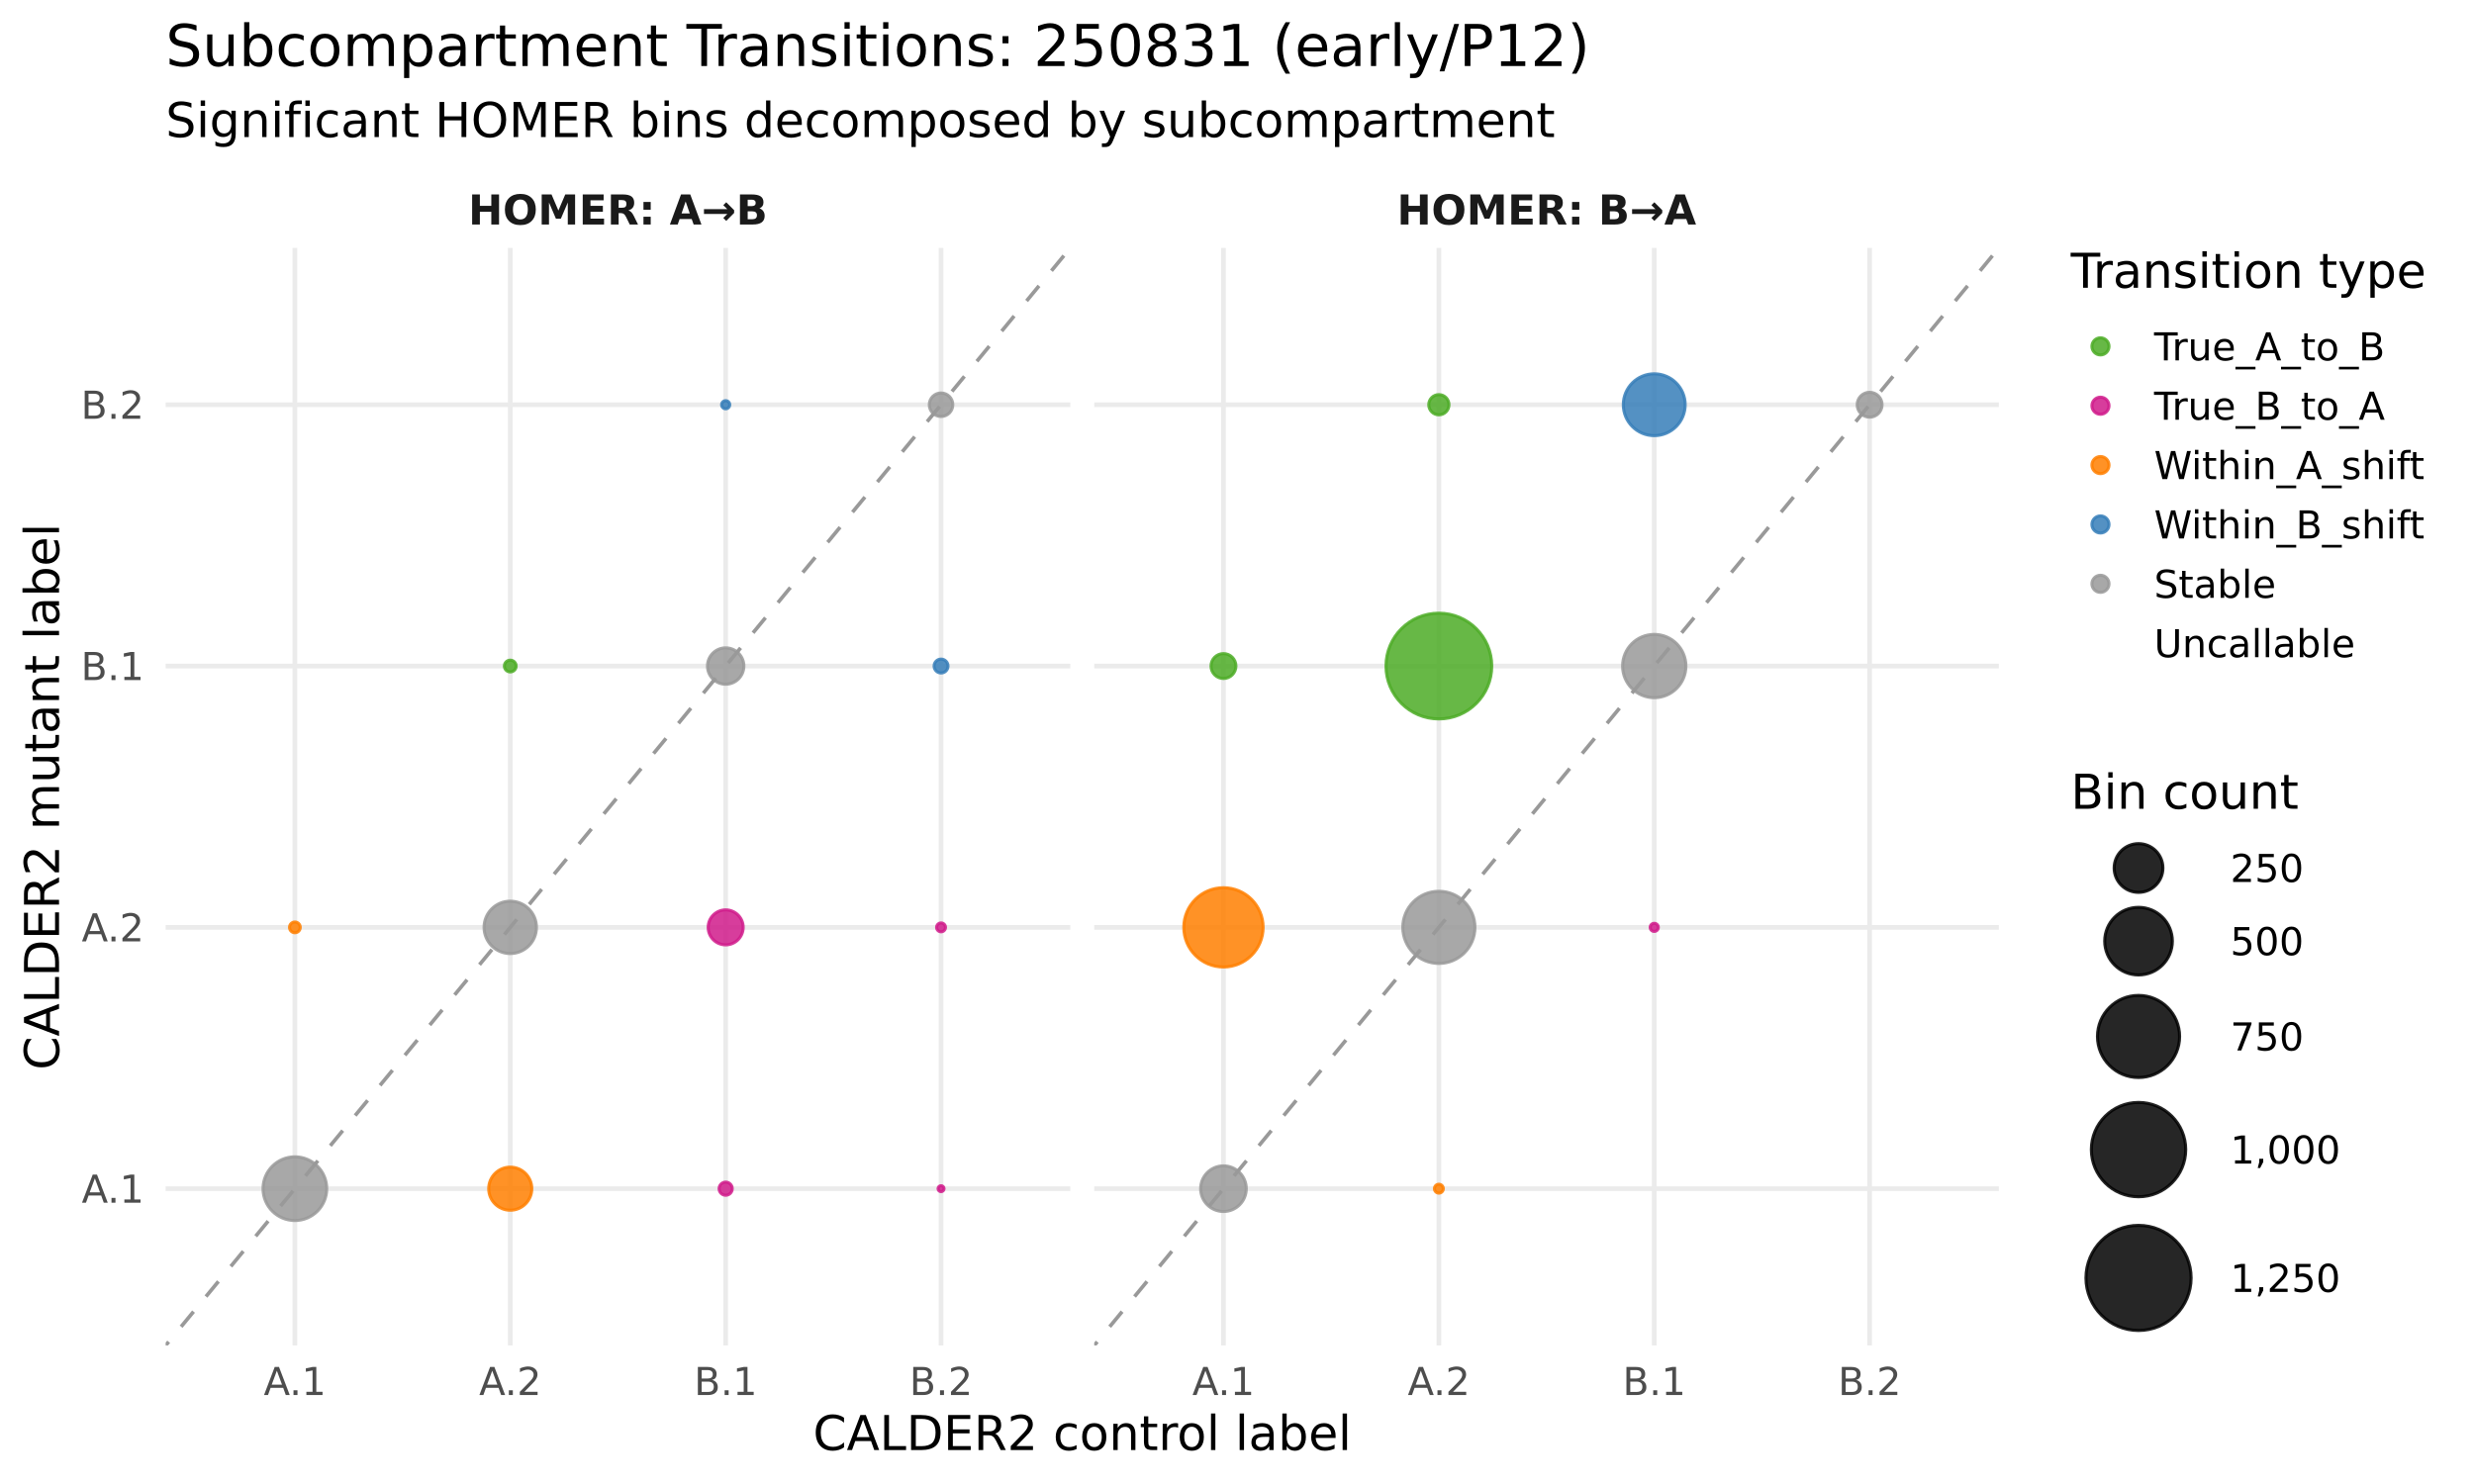
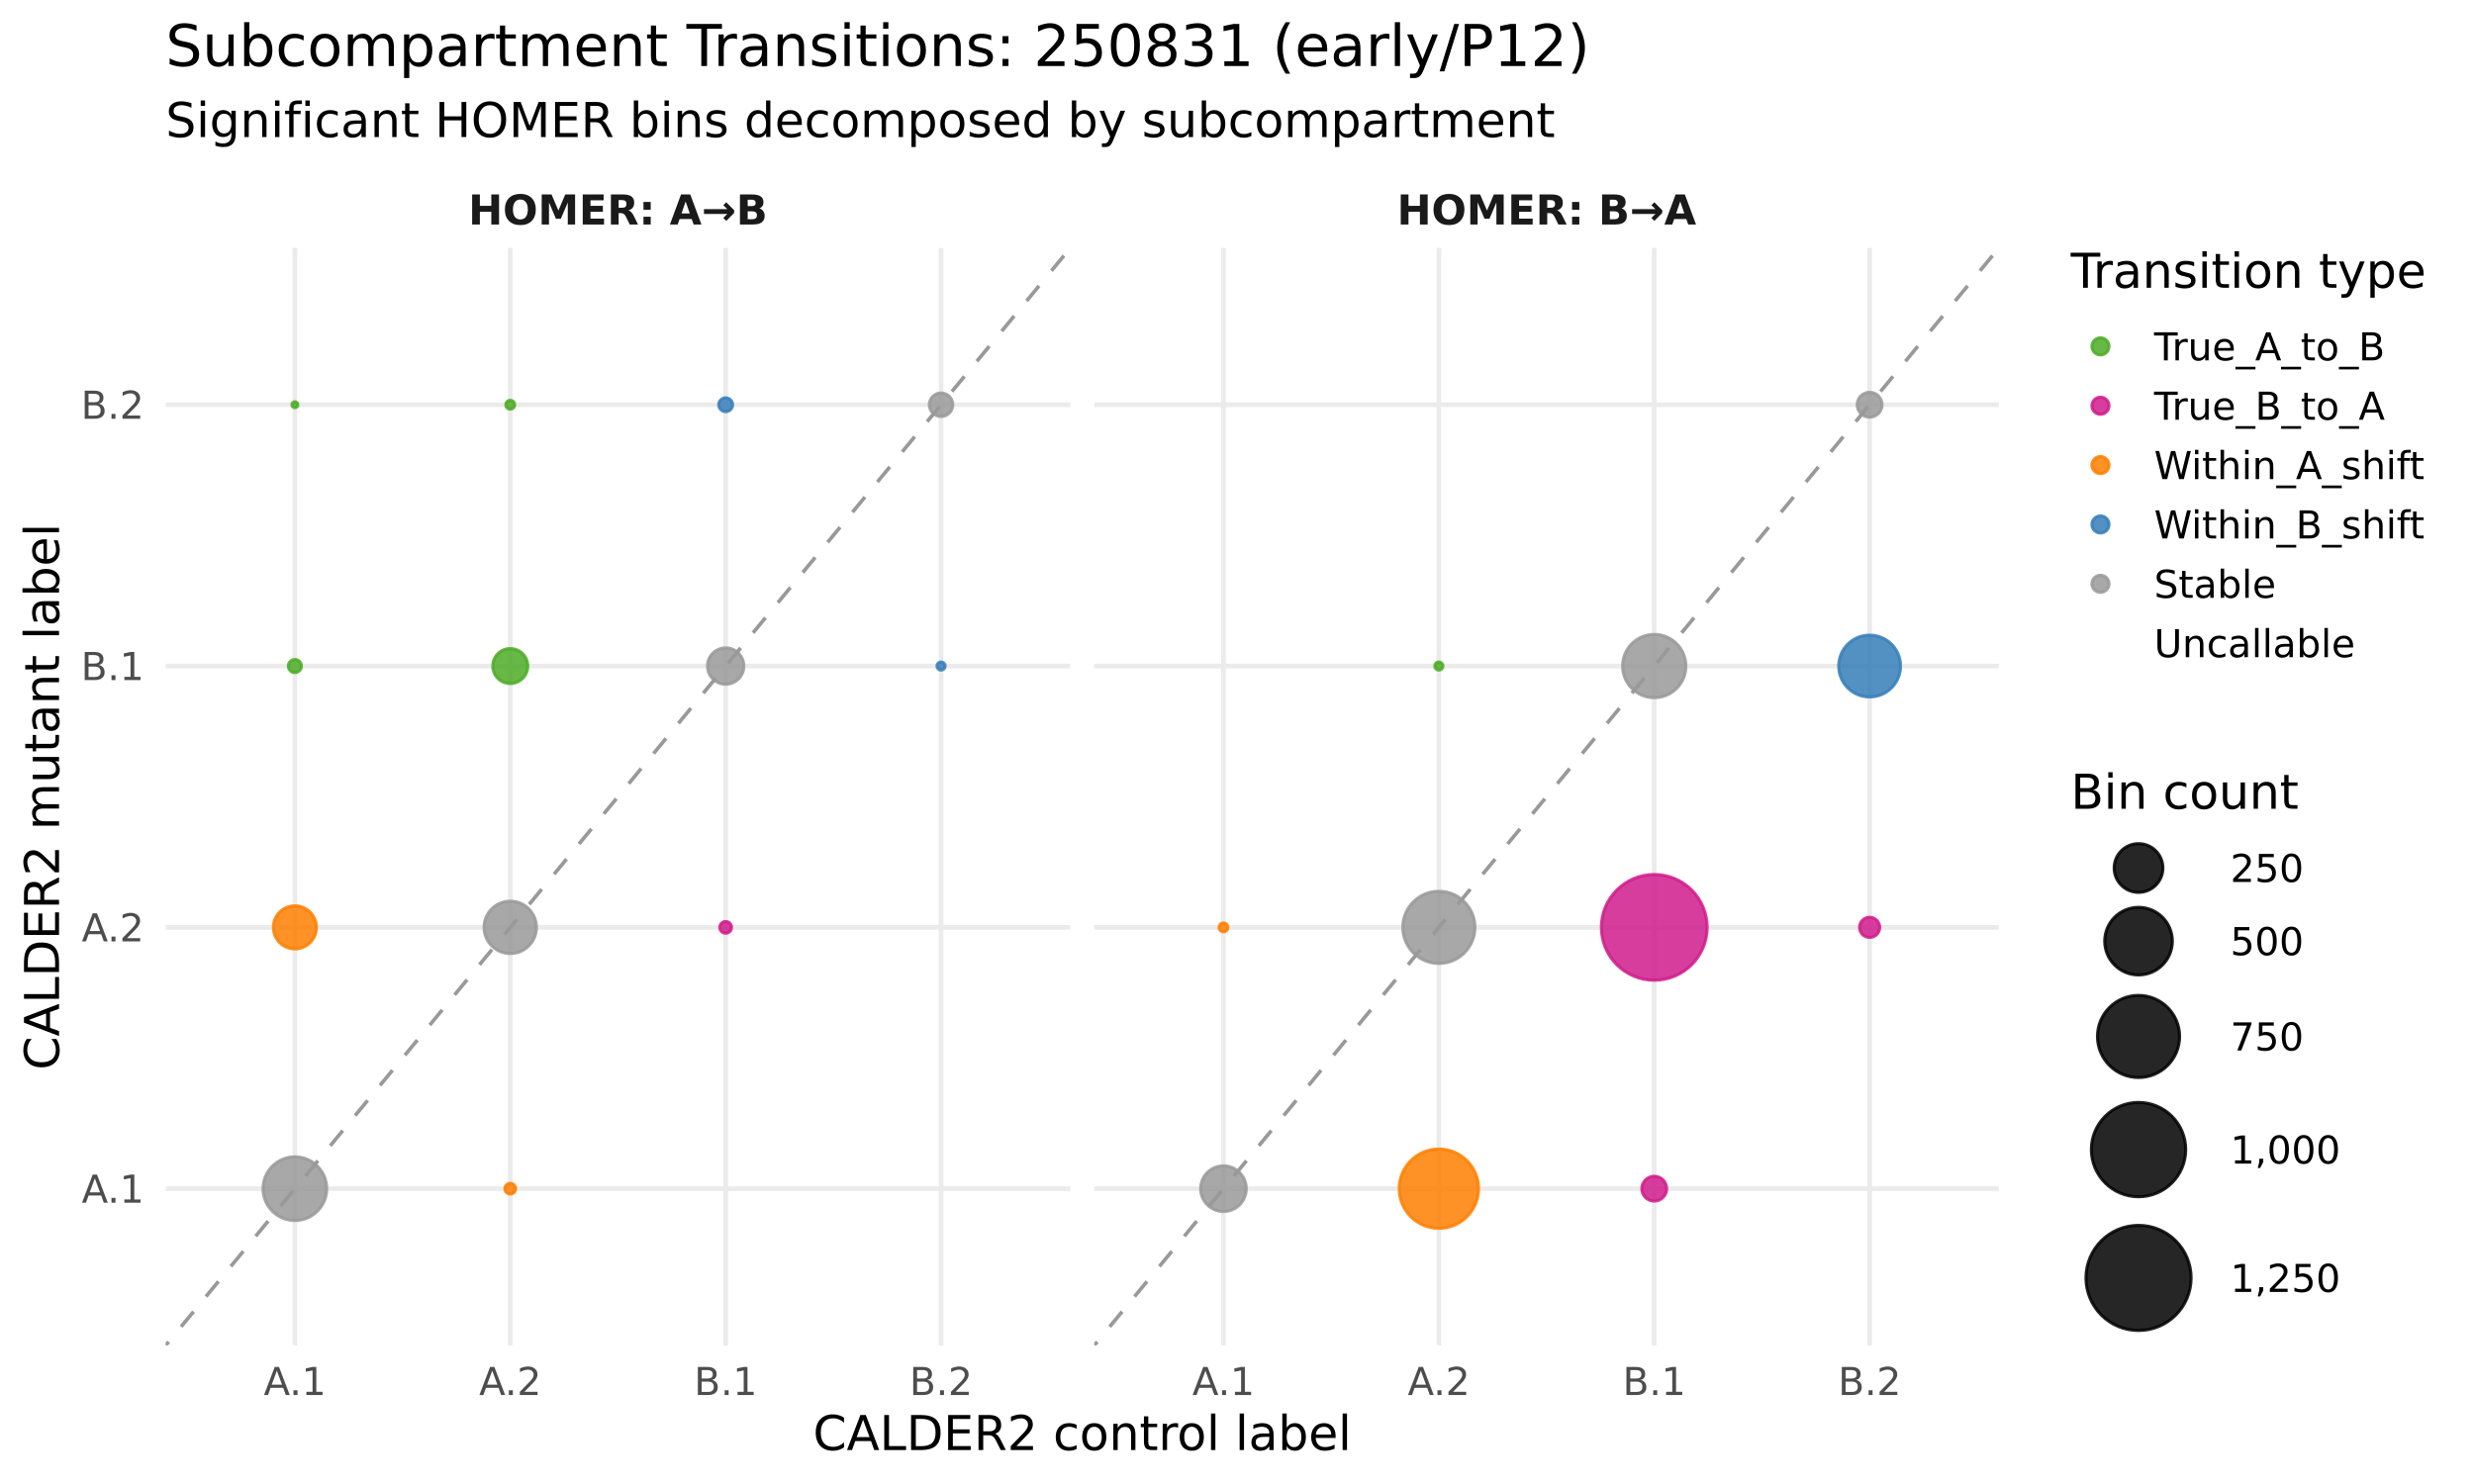
<svg xmlns="http://www.w3.org/2000/svg" width="720.00pt" height="432.00pt" viewBox="0 0 720.00 432.00">
  <g class="svglite">
    <defs>
      <style type="text/css">
    .svglite line, .svglite polyline, .svglite polygon, .svglite path, .svglite rect, .svglite circle {
      fill: none;
      stroke: #000000;
      stroke-linecap: round;
      stroke-linejoin: round;
      stroke-miterlimit: 10.00;
    }
    .svglite text {
      white-space: pre;
    }
    .svglite g.glyphgroup path {
      fill: inherit;
      stroke: none;
    }
  </style>
    </defs>
    <rect width="100%" height="100%" style="stroke: none; fill: #FFFFFF;" />
    <defs>
      <clipPath id="cpMC4wMHw3MjAuMDB8MC4wMHw0MzIuMDA=">
        <rect x="0.00" y="0.00" width="720.00" height="432.00" />
      </clipPath>
    </defs>
    <g clip-path="url(#cpMC4wMHw3MjAuMDB8MC4wMHw0MzIuMDA=)">
      <rect x="0.00" y="0" width="720.00" height="432.00" style="stroke-width: 1.36; stroke: none; fill: #FFFFFF;" />
    </g>
    <defs>
      <clipPath id="cpNDguMjF8MzExLjQ4fDcyLjE4fDM5MS42Nw==">
        <rect x="48.21" y="72.18" width="263.27" height="319.49" />
      </clipPath>
    </defs>
    <g clip-path="url(#cpNDguMjF8MzExLjQ4fDcyLjE4fDM5MS42Nw==)">
      <polyline points="48.21,346.03 311.48,346.03 " style="stroke-width: 1.36; stroke: #EBEBEB; stroke-linecap: butt;" />
      <polyline points="48.21,269.96 311.48,269.96 " style="stroke-width: 1.36; stroke: #EBEBEB; stroke-linecap: butt;" />
      <polyline points="48.21,193.89 311.48,193.89 " style="stroke-width: 1.36; stroke: #EBEBEB; stroke-linecap: butt;" />
      <polyline points="48.21,117.82 311.48,117.82 " style="stroke-width: 1.36; stroke: #EBEBEB; stroke-linecap: butt;" />
      <polyline points="85.82,391.67 85.82,72.18 " style="stroke-width: 1.36; stroke: #EBEBEB; stroke-linecap: butt;" />
      <polyline points="148.50,391.67 148.50,72.18 " style="stroke-width: 1.36; stroke: #EBEBEB; stroke-linecap: butt;" />
      <polyline points="211.19,391.67 211.19,72.18 " style="stroke-width: 1.36; stroke: #EBEBEB; stroke-linecap: butt;" />
      <polyline points="273.87,391.67 273.87,72.18 " style="stroke-width: 1.36; stroke: #EBEBEB; stroke-linecap: butt;" />
      <circle cx="85.82" cy="346.03" r="9.27" style="stroke-width: 0.90; stroke: #999999; stroke-opacity: 0.85; fill: #999999; fill-opacity: 0.85;" />
-       <circle cx="85.82" cy="269.96" r="1.56" style="stroke-width: 0.90; stroke: #FF7F00; stroke-opacity: 0.85; fill: #FF7F00; fill-opacity: 0.85;" />
-       <circle cx="148.50" cy="346.03" r="6.27" style="stroke-width: 0.90; stroke: #FF7F00; stroke-opacity: 0.85; fill: #FF7F00; fill-opacity: 0.85;" />
+       <circle cx="85.82" cy="269.96" r="6.27" style="stroke-width: 0.90; stroke: #FF7F00; stroke-opacity: 0.85; fill: #FF7F00; fill-opacity: 0.85;" />
+       <circle cx="85.82" cy="193.89" r="1.91" style="stroke-width: 0.90; stroke: #4DAC26; stroke-opacity: 0.85; fill: #4DAC26; fill-opacity: 0.85;" />
+       <circle cx="85.82" cy="117.82" r="0.87" style="stroke-width: 0.90; stroke: #4DAC26; stroke-opacity: 0.85; fill: #4DAC26; fill-opacity: 0.85;" />
+       <circle cx="148.50" cy="346.03" r="1.56" style="stroke-width: 0.90; stroke: #FF7F00; stroke-opacity: 0.85; fill: #FF7F00; fill-opacity: 0.85;" />
      <circle cx="148.50" cy="269.96" r="7.62" style="stroke-width: 0.90; stroke: #999999; stroke-opacity: 0.85; fill: #999999; fill-opacity: 0.85;" />
-       <circle cx="148.50" cy="193.89" r="1.71" style="stroke-width: 0.90; stroke: #4DAC26; stroke-opacity: 0.85; fill: #4DAC26; fill-opacity: 0.85;" />
-       <circle cx="211.19" cy="346.03" r="1.91" style="stroke-width: 0.90; stroke: #D01C8B; stroke-opacity: 0.85; fill: #D01C8B; fill-opacity: 0.85;" />
-       <circle cx="211.19" cy="269.96" r="5.09" style="stroke-width: 0.90; stroke: #D01C8B; stroke-opacity: 0.85; fill: #D01C8B; fill-opacity: 0.85;" />
+       <circle cx="148.50" cy="193.89" r="5.09" style="stroke-width: 0.90; stroke: #4DAC26; stroke-opacity: 0.85; fill: #4DAC26; fill-opacity: 0.85;" />
+       <circle cx="148.50" cy="117.82" r="1.29" style="stroke-width: 0.90; stroke: #4DAC26; stroke-opacity: 0.85; fill: #4DAC26; fill-opacity: 0.85;" />
+       <circle cx="211.19" cy="269.96" r="1.71" style="stroke-width: 0.90; stroke: #D01C8B; stroke-opacity: 0.85; fill: #D01C8B; fill-opacity: 0.85;" />
      <circle cx="211.19" cy="193.89" r="5.29" style="stroke-width: 0.90; stroke: #999999; stroke-opacity: 0.85; fill: #999999; fill-opacity: 0.85;" />
-       <circle cx="211.19" cy="117.82" r="1.18" style="stroke-width: 0.90; stroke: #377EB8; stroke-opacity: 0.85; fill: #377EB8; fill-opacity: 0.85;" />
-       <circle cx="273.87" cy="346.03" r="0.87" style="stroke-width: 0.90; stroke: #D01C8B; stroke-opacity: 0.85; fill: #D01C8B; fill-opacity: 0.85;" />
-       <circle cx="273.87" cy="269.96" r="1.29" style="stroke-width: 0.90; stroke: #D01C8B; stroke-opacity: 0.85; fill: #D01C8B; fill-opacity: 0.85;" />
-       <circle cx="273.87" cy="193.89" r="2.02" style="stroke-width: 0.90; stroke: #377EB8; stroke-opacity: 0.85; fill: #377EB8; fill-opacity: 0.85;" />
+       <circle cx="211.19" cy="117.82" r="2.02" style="stroke-width: 0.90; stroke: #377EB8; stroke-opacity: 0.85; fill: #377EB8; fill-opacity: 0.85;" />
+       <circle cx="273.87" cy="193.89" r="1.18" style="stroke-width: 0.90; stroke: #377EB8; stroke-opacity: 0.85; fill: #377EB8; fill-opacity: 0.85;" />
      <circle cx="273.87" cy="117.82" r="3.42" style="stroke-width: 0.90; stroke: #999999; stroke-opacity: 0.85; fill: #999999; fill-opacity: 0.85;" />
      <line x1="-215.06" y1="711.16" x2="574.75" y2="-247.32" style="stroke-width: 1.07; stroke: #999999; stroke-dasharray: 5.69,5.69; stroke-linecap: butt;" />
    </g>
    <g clip-path="url(#cpMC4wMHw3MjAuMDB8MC4wMHw0MzIuMDA=)">
</g>
    <defs>
      <clipPath id="cpMzE4LjQ1fDU4MS43Mnw3Mi4xOHwzOTEuNjc=">
        <rect x="318.45" y="72.18" width="263.27" height="319.49" />
      </clipPath>
    </defs>
    <g clip-path="url(#cpMzE4LjQ1fDU4MS43Mnw3Mi4xOHwzOTEuNjc=)">
      <polyline points="318.45,346.03 581.72,346.03 " style="stroke-width: 1.36; stroke: #EBEBEB; stroke-linecap: butt;" />
      <polyline points="318.45,269.96 581.72,269.96 " style="stroke-width: 1.36; stroke: #EBEBEB; stroke-linecap: butt;" />
      <polyline points="318.45,193.89 581.72,193.89 " style="stroke-width: 1.36; stroke: #EBEBEB; stroke-linecap: butt;" />
      <polyline points="318.45,117.82 581.72,117.82 " style="stroke-width: 1.36; stroke: #EBEBEB; stroke-linecap: butt;" />
      <polyline points="356.06,391.67 356.06,72.18 " style="stroke-width: 1.36; stroke: #EBEBEB; stroke-linecap: butt;" />
      <polyline points="418.75,391.67 418.75,72.18 " style="stroke-width: 1.36; stroke: #EBEBEB; stroke-linecap: butt;" />
      <polyline points="481.43,391.67 481.43,72.18 " style="stroke-width: 1.36; stroke: #EBEBEB; stroke-linecap: butt;" />
      <polyline points="544.11,391.67 544.11,72.18 " style="stroke-width: 1.36; stroke: #EBEBEB; stroke-linecap: butt;" />
      <circle cx="356.06" cy="346.03" r="6.64" style="stroke-width: 0.90; stroke: #999999; stroke-opacity: 0.85; fill: #999999; fill-opacity: 0.85;" />
-       <circle cx="356.06" cy="269.96" r="11.54" style="stroke-width: 0.90; stroke: #FF7F00; stroke-opacity: 0.85; fill: #FF7F00; fill-opacity: 0.85;" />
-       <circle cx="356.06" cy="193.89" r="3.62" style="stroke-width: 0.90; stroke: #4DAC26; stroke-opacity: 0.85; fill: #4DAC26; fill-opacity: 0.85;" />
-       <circle cx="418.75" cy="346.03" r="1.29" style="stroke-width: 0.90; stroke: #FF7F00; stroke-opacity: 0.85; fill: #FF7F00; fill-opacity: 0.85;" />
+       <circle cx="356.06" cy="269.96" r="1.29" style="stroke-width: 0.90; stroke: #FF7F00; stroke-opacity: 0.85; fill: #FF7F00; fill-opacity: 0.85;" />
+       <circle cx="418.75" cy="346.03" r="11.54" style="stroke-width: 0.90; stroke: #FF7F00; stroke-opacity: 0.85; fill: #FF7F00; fill-opacity: 0.85;" />
      <circle cx="418.75" cy="269.96" r="10.50" style="stroke-width: 0.90; stroke: #999999; stroke-opacity: 0.85; fill: #999999; fill-opacity: 0.85;" />
-       <circle cx="418.75" cy="193.89" r="15.39" style="stroke-width: 0.90; stroke: #4DAC26; stroke-opacity: 0.85; fill: #4DAC26; fill-opacity: 0.85;" />
-       <circle cx="418.75" cy="117.82" r="2.94" style="stroke-width: 0.90; stroke: #4DAC26; stroke-opacity: 0.85; fill: #4DAC26; fill-opacity: 0.85;" />
-       <circle cx="481.43" cy="269.96" r="1.18" style="stroke-width: 0.90; stroke: #D01C8B; stroke-opacity: 0.85; fill: #D01C8B; fill-opacity: 0.85;" />
+       <circle cx="418.75" cy="193.89" r="1.18" style="stroke-width: 0.90; stroke: #4DAC26; stroke-opacity: 0.85; fill: #4DAC26; fill-opacity: 0.85;" />
+       <circle cx="481.43" cy="346.03" r="3.62" style="stroke-width: 0.90; stroke: #D01C8B; stroke-opacity: 0.85; fill: #D01C8B; fill-opacity: 0.85;" />
+       <circle cx="481.43" cy="269.96" r="15.39" style="stroke-width: 0.90; stroke: #D01C8B; stroke-opacity: 0.85; fill: #D01C8B; fill-opacity: 0.85;" />
      <circle cx="481.43" cy="193.89" r="9.21" style="stroke-width: 0.90; stroke: #999999; stroke-opacity: 0.85; fill: #999999; fill-opacity: 0.85;" />
-       <circle cx="481.43" cy="117.82" r="9.00" style="stroke-width: 0.90; stroke: #377EB8; stroke-opacity: 0.85; fill: #377EB8; fill-opacity: 0.85;" />
+       <circle cx="544.11" cy="269.96" r="2.94" style="stroke-width: 0.90; stroke: #D01C8B; stroke-opacity: 0.85; fill: #D01C8B; fill-opacity: 0.85;" />
+       <circle cx="544.11" cy="193.89" r="9.00" style="stroke-width: 0.90; stroke: #377EB8; stroke-opacity: 0.85; fill: #377EB8; fill-opacity: 0.85;" />
      <circle cx="544.11" cy="117.82" r="3.62" style="stroke-width: 0.90; stroke: #999999; stroke-opacity: 0.85; fill: #999999; fill-opacity: 0.85;" />
      <line x1="55.18" y1="711.16" x2="845.00" y2="-247.32" style="stroke-width: 1.07; stroke: #999999; stroke-dasharray: 5.69,5.69; stroke-linecap: butt;" />
    </g>
    <g clip-path="url(#cpMC4wMHw3MjAuMDB8MC4wMHw0MzIuMDA=)">
</g>
    <defs>
      <clipPath id="cpNDguMjF8MzExLjQ4fDQ5Ljc3fDcyLjE4">
        <rect x="48.21" y="49.77" width="263.27" height="22.40" />
      </clipPath>
    </defs>
    <g clip-path="url(#cpNDguMjF8MzExLjQ4fDQ5Ljc3fDcyLjE4)">
      <text x="179.84" y="65.35" text-anchor="middle" style="font-size: 12.00px; font-weight: bold;fill: #1A1A1A; font-family: &quot;DejaVu Sans&quot;;" textLength="87.08px" lengthAdjust="spacingAndGlyphs">HOMER: A→B</text>
    </g>
    <g clip-path="url(#cpMC4wMHw3MjAuMDB8MC4wMHw0MzIuMDA=)">
</g>
    <defs>
      <clipPath id="cpMzE4LjQ1fDU4MS43Mnw0OS43N3w3Mi4xOA==">
        <rect x="318.45" y="49.77" width="263.27" height="22.40" />
      </clipPath>
    </defs>
    <g clip-path="url(#cpMzE4LjQ1fDU4MS43Mnw0OS43N3w3Mi4xOA==)">
      <text x="450.09" y="65.35" text-anchor="middle" style="font-size: 12.00px; font-weight: bold;fill: #1A1A1A; font-family: &quot;DejaVu Sans&quot;;" textLength="87.08px" lengthAdjust="spacingAndGlyphs">HOMER: B→A</text>
    </g>
    <g clip-path="url(#cpMC4wMHw3MjAuMDB8MC4wMHw0MzIuMDA=)">
      <text x="85.82" y="406.10" text-anchor="middle" style="font-size: 11.20px;fill: #4D4D4D; font-family: &quot;DejaVu Sans&quot;;" textLength="18.14px" lengthAdjust="spacingAndGlyphs">A.1</text>
      <text x="148.50" y="406.10" text-anchor="middle" style="font-size: 11.20px;fill: #4D4D4D; font-family: &quot;DejaVu Sans&quot;;" textLength="18.14px" lengthAdjust="spacingAndGlyphs">A.2</text>
      <text x="211.19" y="406.10" text-anchor="middle" style="font-size: 11.20px;fill: #4D4D4D; font-family: &quot;DejaVu Sans&quot;;" textLength="18.36px" lengthAdjust="spacingAndGlyphs">B.1</text>
      <text x="273.87" y="406.10" text-anchor="middle" style="font-size: 11.20px;fill: #4D4D4D; font-family: &quot;DejaVu Sans&quot;;" textLength="18.36px" lengthAdjust="spacingAndGlyphs">B.2</text>
      <text x="356.06" y="406.10" text-anchor="middle" style="font-size: 11.20px;fill: #4D4D4D; font-family: &quot;DejaVu Sans&quot;;" textLength="18.14px" lengthAdjust="spacingAndGlyphs">A.1</text>
      <text x="418.75" y="406.10" text-anchor="middle" style="font-size: 11.20px;fill: #4D4D4D; font-family: &quot;DejaVu Sans&quot;;" textLength="18.14px" lengthAdjust="spacingAndGlyphs">A.2</text>
      <text x="481.43" y="406.10" text-anchor="middle" style="font-size: 11.20px;fill: #4D4D4D; font-family: &quot;DejaVu Sans&quot;;" textLength="18.36px" lengthAdjust="spacingAndGlyphs">B.1</text>
      <text x="544.11" y="406.10" text-anchor="middle" style="font-size: 11.20px;fill: #4D4D4D; font-family: &quot;DejaVu Sans&quot;;" textLength="18.36px" lengthAdjust="spacingAndGlyphs">B.2</text>
      <text x="41.93" y="350.11" text-anchor="end" style="font-size: 11.20px;fill: #4D4D4D; font-family: &quot;DejaVu Sans&quot;;" textLength="18.14px" lengthAdjust="spacingAndGlyphs">A.1</text>
      <text x="41.93" y="274.04" text-anchor="end" style="font-size: 11.20px;fill: #4D4D4D; font-family: &quot;DejaVu Sans&quot;;" textLength="18.14px" lengthAdjust="spacingAndGlyphs">A.2</text>
      <text x="41.93" y="197.97" text-anchor="end" style="font-size: 11.20px;fill: #4D4D4D; font-family: &quot;DejaVu Sans&quot;;" textLength="18.36px" lengthAdjust="spacingAndGlyphs">B.1</text>
      <text x="41.93" y="121.90" text-anchor="end" style="font-size: 11.20px;fill: #4D4D4D; font-family: &quot;DejaVu Sans&quot;;" textLength="18.36px" lengthAdjust="spacingAndGlyphs">B.2</text>
      <text x="314.97" y="422.12" text-anchor="middle" style="font-size: 14.00px; font-family: &quot;DejaVu Sans&quot;;" textLength="156.70px" lengthAdjust="spacingAndGlyphs">CALDER2 control label</text>
      <text transform="translate(17.18,231.92) rotate(-90)" text-anchor="middle" style="font-size: 14.00px; font-family: &quot;DejaVu Sans&quot;;" textLength="159.12px" lengthAdjust="spacingAndGlyphs">CALDER2 mutant label</text>
      <text x="602.65" y="83.77" style="font-size: 14.00px; font-family: &quot;DejaVu Sans&quot;;" textLength="103.41px" lengthAdjust="spacingAndGlyphs">Transition type</text>
      <circle cx="611.29" cy="100.83" r="2.49" style="stroke-width: 0.90; stroke: #4DAC26; stroke-opacity: 0.85; fill: #4DAC26; fill-opacity: 0.85;" />
      <circle cx="611.29" cy="118.11" r="2.49" style="stroke-width: 0.90; stroke: #D01C8B; stroke-opacity: 0.85; fill: #D01C8B; fill-opacity: 0.85;" />
      <circle cx="611.29" cy="135.39" r="2.49" style="stroke-width: 0.90; stroke: #FF7F00; stroke-opacity: 0.85; fill: #FF7F00; fill-opacity: 0.85;" />
      <circle cx="611.29" cy="152.67" r="2.49" style="stroke-width: 0.90; stroke: #377EB8; stroke-opacity: 0.85; fill: #377EB8; fill-opacity: 0.85;" />
      <circle cx="611.29" cy="169.95" r="2.49" style="stroke-width: 0.90; stroke: #999999; stroke-opacity: 0.85; fill: #999999; fill-opacity: 0.85;" />
      <text x="626.90" y="104.91" style="font-size: 11.20px; font-family: &quot;DejaVu Sans&quot;;" textLength="67.11px" lengthAdjust="spacingAndGlyphs">True_A_to_B</text>
      <text x="626.90" y="122.19" style="font-size: 11.20px; font-family: &quot;DejaVu Sans&quot;;" textLength="67.11px" lengthAdjust="spacingAndGlyphs">True_B_to_A</text>
      <text x="626.90" y="139.47" style="font-size: 11.20px; font-family: &quot;DejaVu Sans&quot;;" textLength="78.61px" lengthAdjust="spacingAndGlyphs">Within_A_shift</text>
      <text x="626.90" y="156.75" style="font-size: 11.20px; font-family: &quot;DejaVu Sans&quot;;" textLength="78.62px" lengthAdjust="spacingAndGlyphs">Within_B_shift</text>
      <text x="626.90" y="174.03" style="font-size: 11.20px; font-family: &quot;DejaVu Sans&quot;;" textLength="35.44px" lengthAdjust="spacingAndGlyphs">Stable</text>
      <text x="626.90" y="191.31" style="font-size: 11.20px; font-family: &quot;DejaVu Sans&quot;;" textLength="58.47px" lengthAdjust="spacingAndGlyphs">Uncallable</text>
      <text x="602.65" y="235.43" style="font-size: 14.00px; font-family: &quot;DejaVu Sans&quot;;" textLength="66.33px" lengthAdjust="spacingAndGlyphs">Bin count</text>
      <circle cx="622.37" cy="252.68" r="7.09" style="stroke-width: 0.90; stroke: #000000; stroke-opacity: 0.85; fill: #000000; fill-opacity: 0.85;" />
      <circle cx="622.37" cy="273.97" r="9.84" style="stroke-width: 0.90; stroke: #000000; stroke-opacity: 0.85; fill: #000000; fill-opacity: 0.85;" />
      <circle cx="622.37" cy="301.72" r="11.95" style="stroke-width: 0.90; stroke: #000000; stroke-opacity: 0.85; fill: #000000; fill-opacity: 0.85;" />
      <circle cx="622.37" cy="334.65" r="13.73" style="stroke-width: 0.90; stroke: #000000; stroke-opacity: 0.85; fill: #000000; fill-opacity: 0.85;" />
      <circle cx="622.37" cy="372.01" r="15.30" style="stroke-width: 0.90; stroke: #000000; stroke-opacity: 0.85; fill: #000000; fill-opacity: 0.85;" />
      <text x="649.07" y="256.75" style="font-size: 11.20px; font-family: &quot;DejaVu Sans&quot;;" textLength="21.38px" lengthAdjust="spacingAndGlyphs">250</text>
      <text x="649.07" y="278.05" style="font-size: 11.20px; font-family: &quot;DejaVu Sans&quot;;" textLength="21.38px" lengthAdjust="spacingAndGlyphs">500</text>
      <text x="649.07" y="305.80" style="font-size: 11.20px; font-family: &quot;DejaVu Sans&quot;;" textLength="21.38px" lengthAdjust="spacingAndGlyphs">750</text>
      <text x="649.07" y="338.72" style="font-size: 11.20px; font-family: &quot;DejaVu Sans&quot;;" textLength="32.06px" lengthAdjust="spacingAndGlyphs">1,000</text>
      <text x="649.07" y="376.09" style="font-size: 11.20px; font-family: &quot;DejaVu Sans&quot;;" textLength="32.06px" lengthAdjust="spacingAndGlyphs">1,250</text>
      <text x="48.21" y="39.89" style="font-size: 14.00px; font-family: &quot;DejaVu Sans&quot;;" textLength="404.42px" lengthAdjust="spacingAndGlyphs">Significant HOMER bins decomposed by subcompartment</text>
      <text x="48.21" y="19.22" style="font-size: 16.80px; font-family: &quot;DejaVu Sans&quot;;" textLength="414.36px" lengthAdjust="spacingAndGlyphs">Subcompartment Transitions: 250831 (early/P12)</text>
    </g>
  </g>
</svg>
